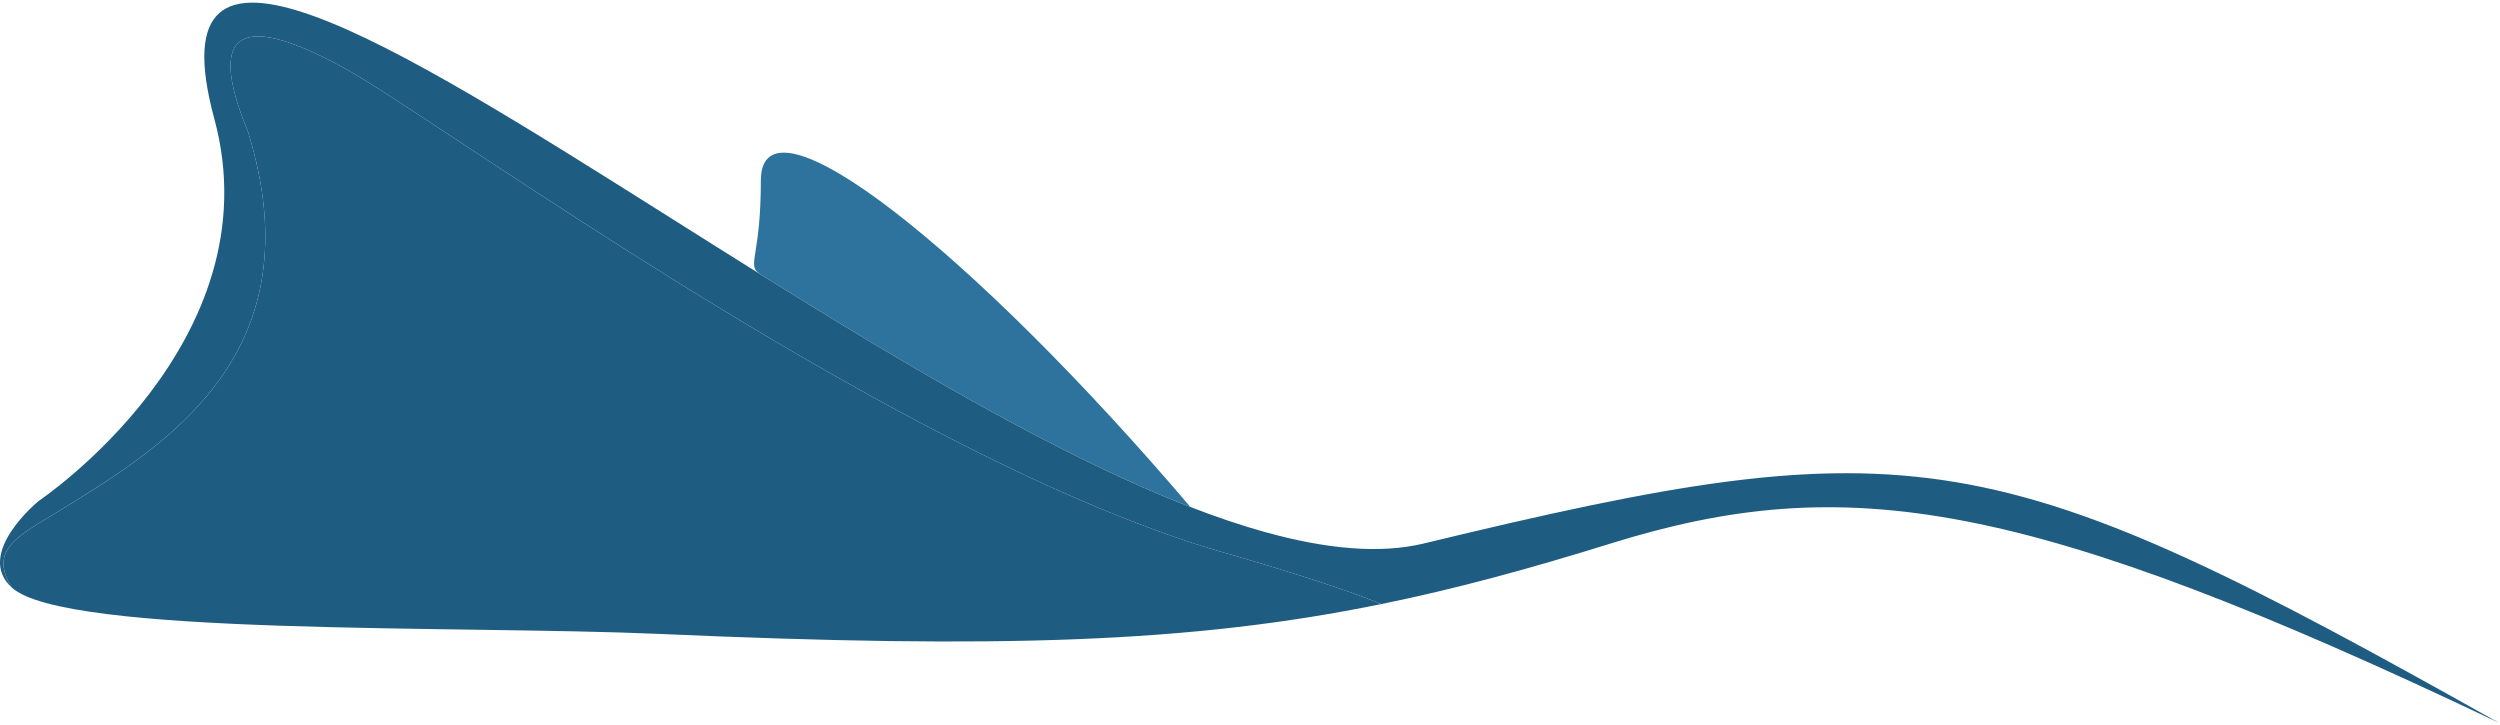
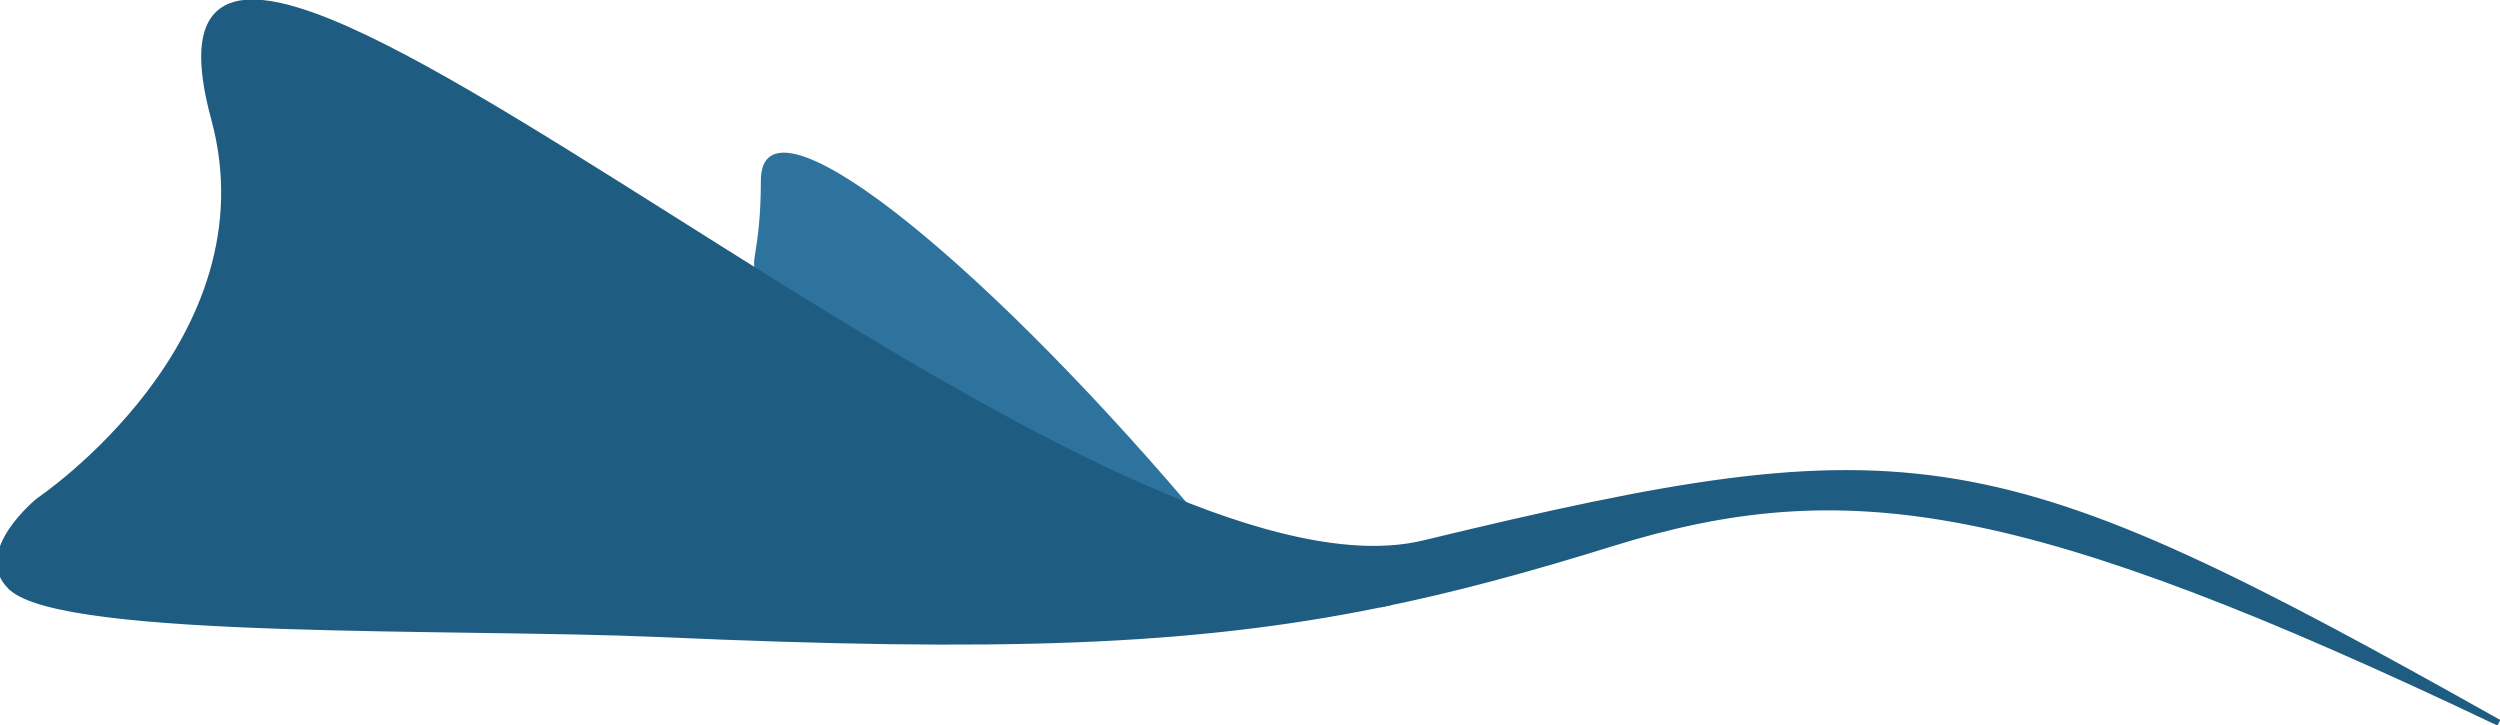
<svg xmlns="http://www.w3.org/2000/svg" width="400" height="116" viewBox="0 0 400 116" fill="none">
-   <path d="M1.887 94.014C10.497 101.82 73.487 100.014 105.483 101.427C159.902 103.83 190.496 102.873 220.971 96.659C219.049 95.783 211.592 92.983 197.134 88.788C156.995 77.692 102.995 42.096 73.586 22.71C65.022 17.065 58.543 12.794 55.1 10.904C39.832 2.522 32.442 3.59 39.684 21.091C50.656 56.483 26.546 71.267 9.703 81.595C2.868 85.786 -1.881 87.904 1.887 94.014Z" fill="#1F5C82" />
+   <path d="M1.887 94.014C10.497 101.82 73.487 100.014 105.483 101.427C159.902 103.83 190.496 102.873 220.971 96.659C219.049 95.783 211.592 92.983 197.134 88.788C156.995 77.692 102.995 42.096 73.586 22.71C65.022 17.065 58.543 12.794 55.1 10.904C39.832 2.522 32.442 3.59 39.684 21.091C50.656 56.483 26.546 71.267 9.703 81.595C2.868 85.786 -1.881 87.904 1.887 94.014Z" fill="#1F5C82" stroke="#1F5C82" stroke-width="1" />
  <path d="M190.464 81.118C155.621 40.195 121.736 13.331 121.736 28.905C121.736 34.789 121.211 38.119 120.891 40.15C120.519 42.504 120.423 43.116 121.736 43.939C144.943 58.426 169.346 72.94 190.464 81.118Z" fill="#2D739E" />
-   <path d="M257.739 86.952C295.422 75.213 324.29 79.678 399.8 115.633C319.049 70.277 306.441 67.945 227.832 86.952C220.72 88.672 212.078 87.817 202.436 85.14C198.593 84.073 194.591 82.717 190.463 81.118C169.346 72.94 144.943 58.426 121.736 43.94C116.972 40.966 112.259 37.993 107.635 35.078C61.608 6.051 24.417 -17.404 34.289 18.997C44.004 54.82 6.218 80.131 6.218 80.131C6.218 80.131 -4.147 88.545 1.887 94.014C-1.881 87.904 2.868 85.786 9.703 81.595C26.546 71.267 50.657 56.483 39.684 21.091C32.442 3.59 39.832 2.522 55.1 10.904C58.544 12.794 65.022 17.066 73.586 22.71C102.995 42.096 156.995 77.692 197.134 88.788C211.592 92.983 219.049 95.784 220.971 96.659C232.785 94.251 244.581 91.051 257.739 86.952Z" fill="#1F5C82" />
+   <path d="M257.739 86.952C295.422 75.213 324.29 79.678 399.8 115.633C319.049 70.277 306.441 67.945 227.832 86.952C220.72 88.672 212.078 87.817 202.436 85.14C198.593 84.073 194.591 82.717 190.463 81.118C169.346 72.94 144.943 58.426 121.736 43.94C116.972 40.966 112.259 37.993 107.635 35.078C61.608 6.051 24.417 -17.404 34.289 18.997C44.004 54.82 6.218 80.131 6.218 80.131C6.218 80.131 -4.147 88.545 1.887 94.014C-1.881 87.904 2.868 85.786 9.703 81.595C26.546 71.267 50.657 56.483 39.684 21.091C32.442 3.59 39.832 2.522 55.1 10.904C58.544 12.794 65.022 17.066 73.586 22.71C102.995 42.096 156.995 77.692 197.134 88.788C211.592 92.983 219.049 95.784 220.971 96.659C232.785 94.251 244.581 91.051 257.739 86.952Z" fill="#1F5C82" stroke="#1F5C82" stroke-width="1" />
</svg>
